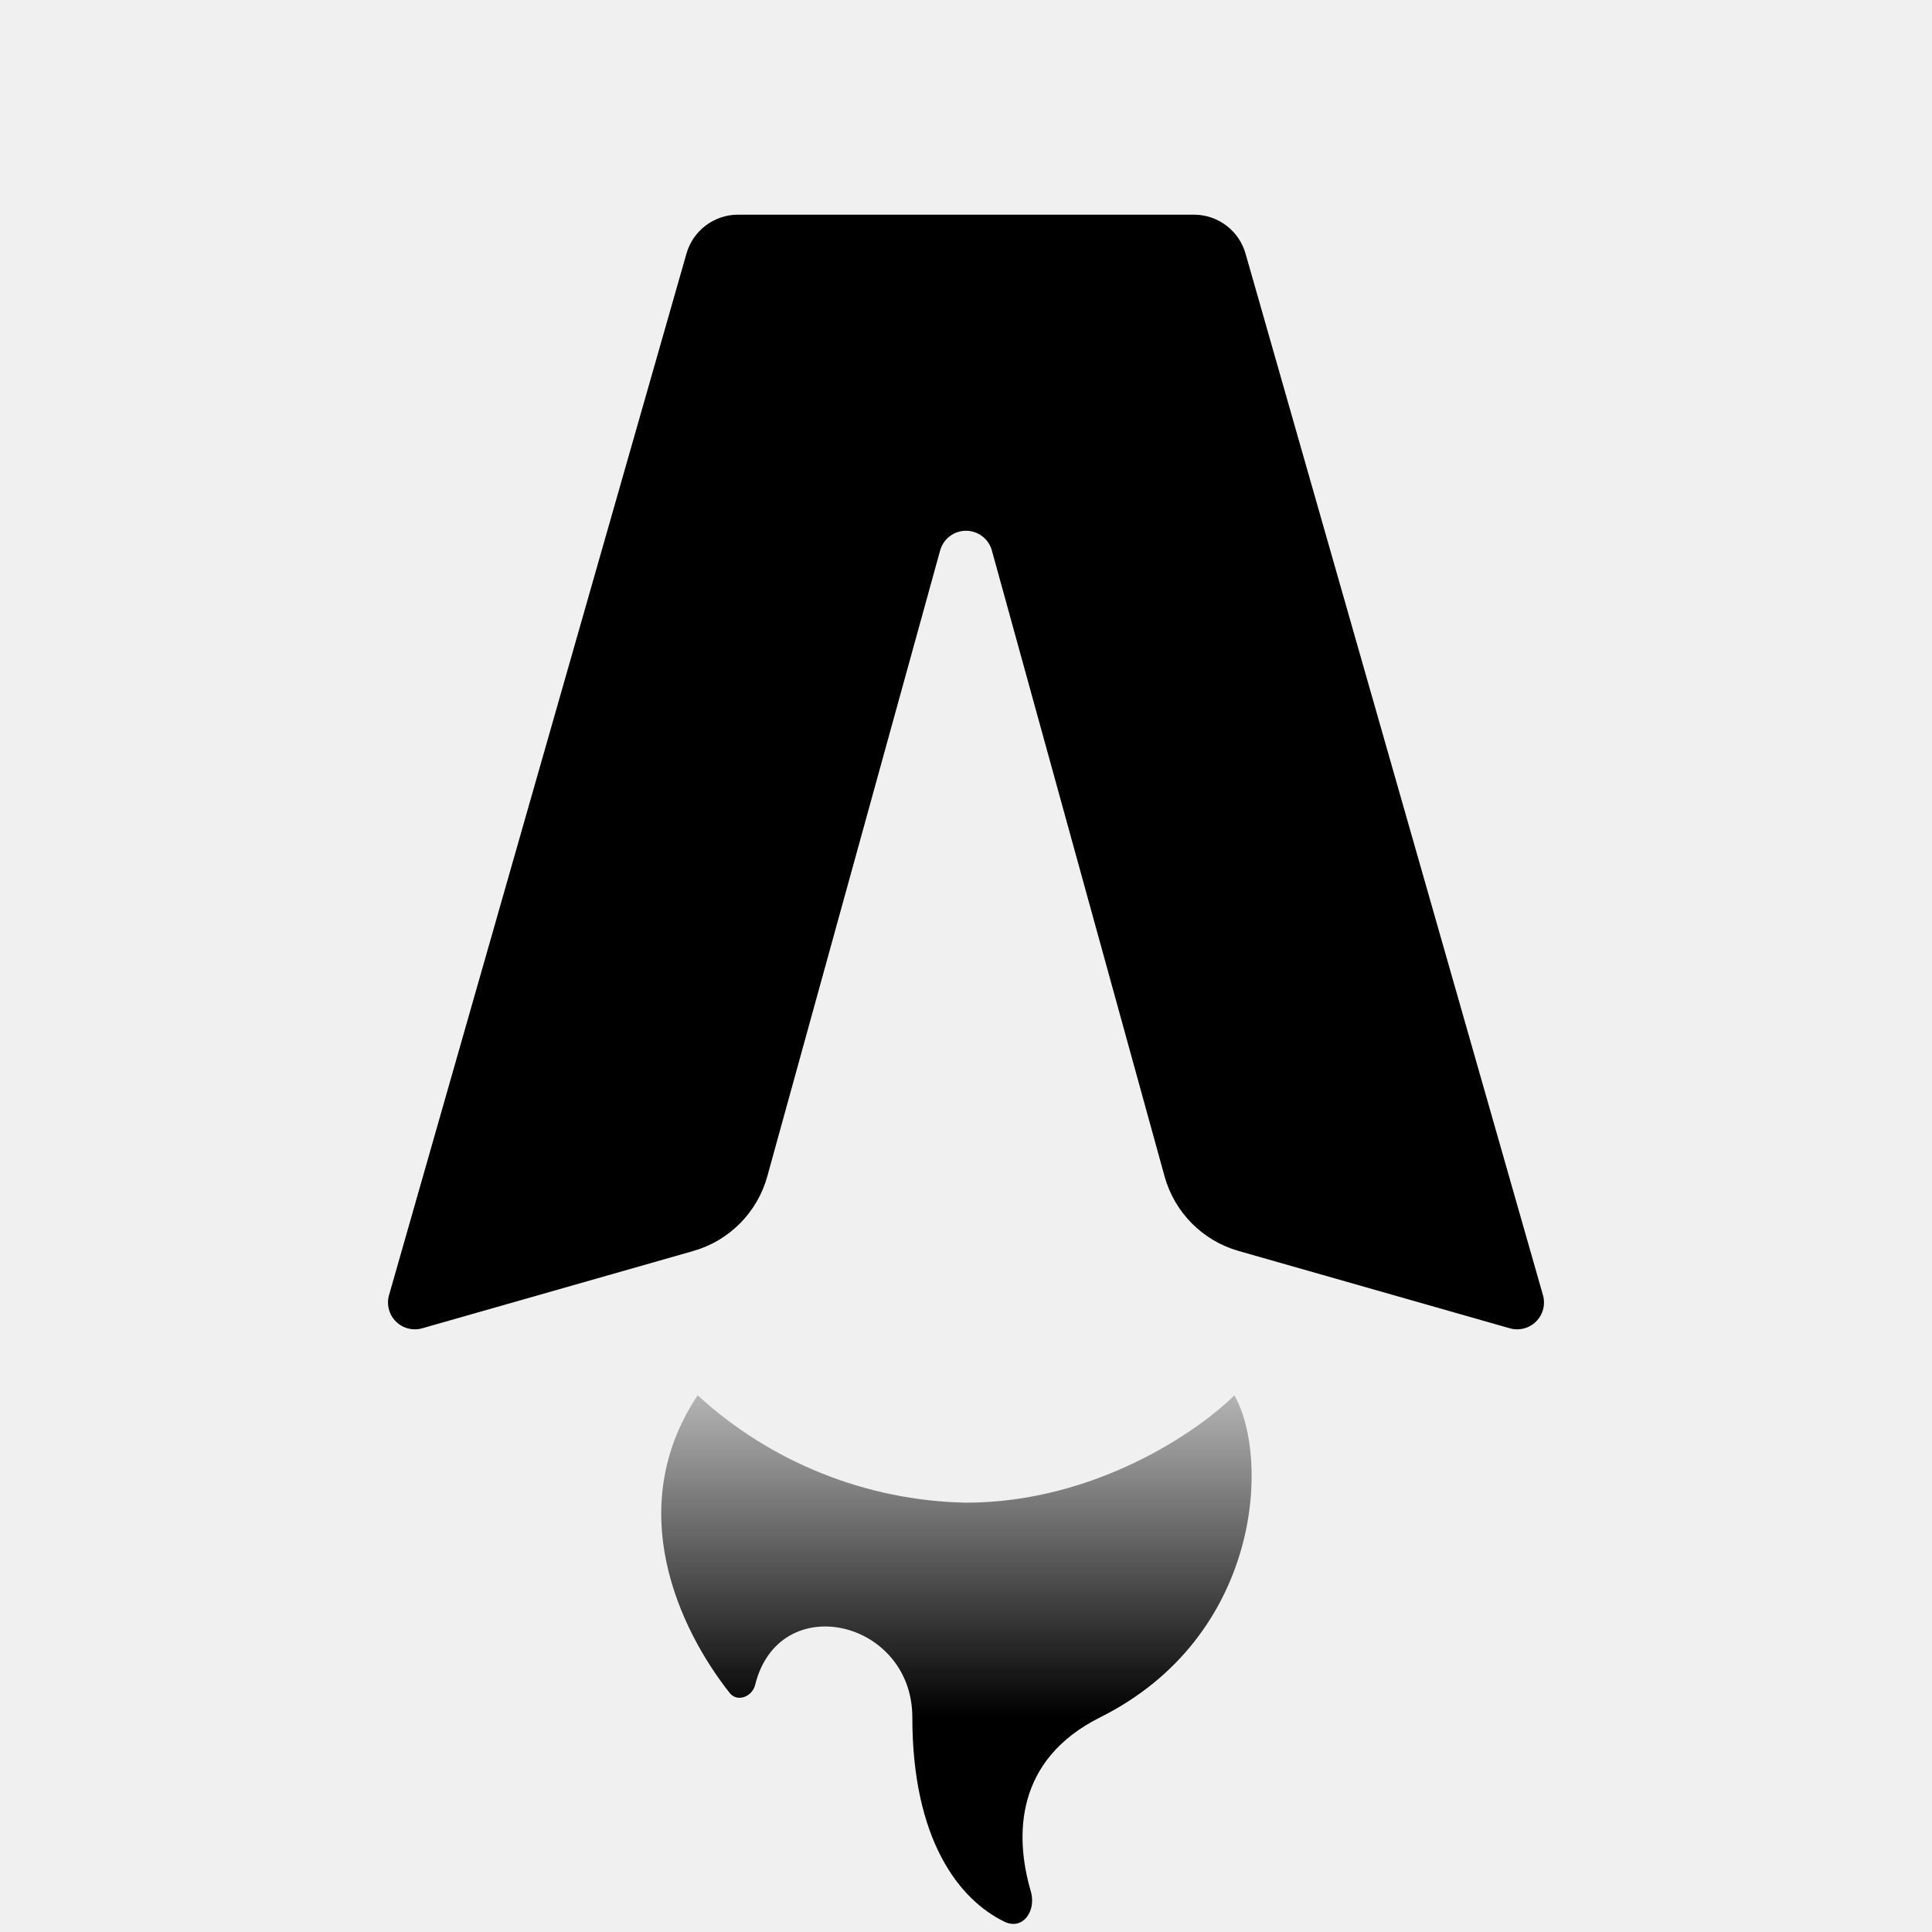
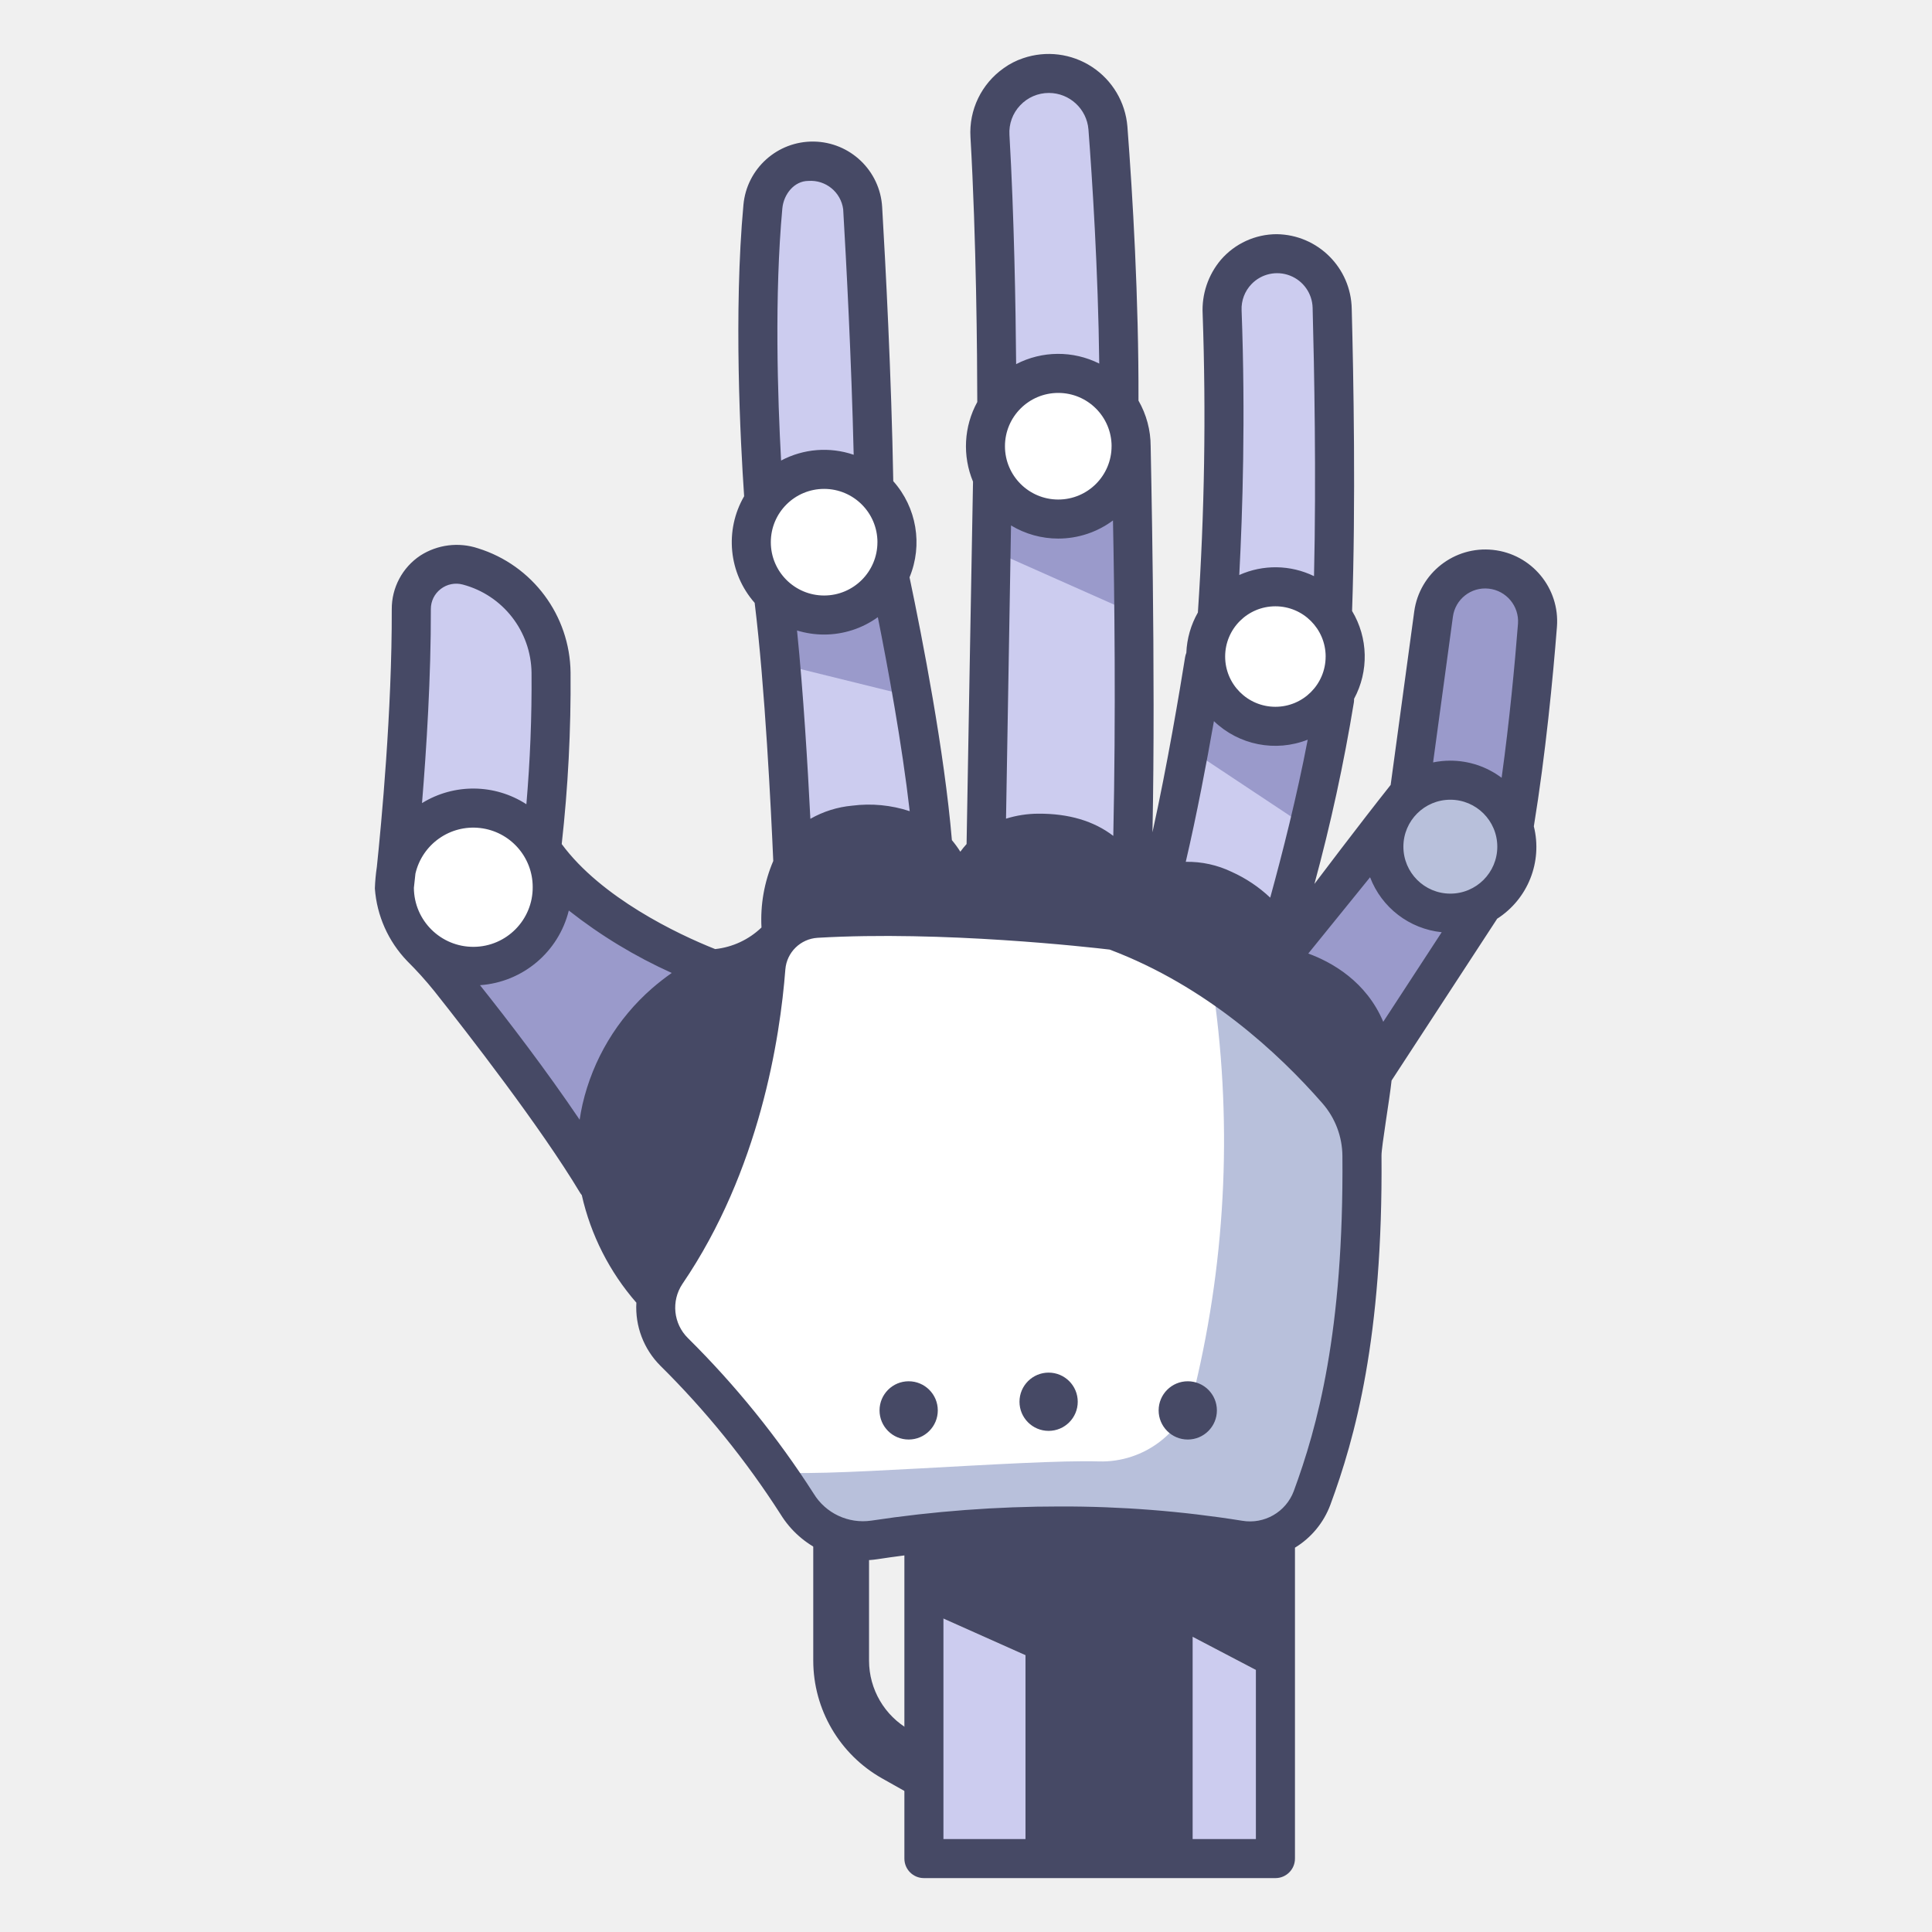
- <svg xmlns="http://www.w3.org/2000/svg" fill="none" viewBox="0 0 36 36">
-   <path fill="#000" d="M22.25 4h-8.5a1 1 0 0 0-.96.73l-5.54 19.4a.5.5 0 0 0 .62.62l5.05-1.44a2 2 0 0 0 1.38-1.4l3.22-11.66a.5.5 0 0 1 .96 0l3.22 11.67a2 2 0 0 0 1.38 1.39l5.05 1.44a.5.5 0 0 0 .62-.62l-5.54-19.4a1 1 0 0 0-.96-.73Z" />
-   <path fill="url(#gradient)" d="M18 28a7.63 7.63 0 0 1-5-2c-1.4 2.1-.35 4.35.6 5.55.14.17.41.07.47-.15.44-1.8 2.93-1.22 2.93.6 0 2.28.87 3.4 1.72 3.81.34.16.59-.2.49-.56-.31-1.05-.29-2.46 1.29-3.25 3-1.5 3.17-4.83 2.5-6-.67.67-2.6 2-5 2Z" />
-   <defs>
-     <linearGradient id="gradient" x1="16" x2="16" y1="32" y2="24" gradientUnits="userSpaceOnUse">
-       <stop stop-color="#000" />
-       <stop offset="1" stop-color="#000" stop-opacity="0" />
-     </linearGradient>
-   </defs>
-   <style>
-     @media (prefers-color-scheme:dark){:root{filter:invert(100%)}}
-   </style>
+ <svg xmlns="http://www.w3.org/2000/svg" viewBox="0 0 340 340">
+   <g id="Layer_2" data-name="Layer 2">
+     <path d="M167.074,318.909a4.886,4.886,0,0,1-2.4-.631l-9.421-5.3a23.823,23.823,0,0,1-12.133-20.74V265.081a4.909,4.909,0,0,1,9.818,0v27.162a13.993,13.993,0,0,0,7.126,12.182l9.421,5.3a4.909,4.909,0,0,1-2.409,9.188Z" style="fill:#464965" />
+     <rect x="181.803" y="264.269" width="26.743" height="62.81" style="fill:#464965" />
+     <polygon points="183.901 327.079 162.589 327.079 162.589 283.304 183.901 292.819 183.901 327.079" style="fill:#ccccef" />
+     <polygon points="224.452 327.079 206.448 327.079 206.448 286.252 224.452 295.683 224.452 327.079" style="fill:#ccccef" />
+     <polygon points="162.589 283.304 183.901 292.819 183.901 263.181 162.589 263.181 162.589 283.304" style="fill:#464965" />
+     <polygon points="224.452 295.683 224.452 263.181 206.448 263.181 206.448 286.252 224.452 295.683" style="fill:#464965" />
+     <path d="M175.416,74.969s.156-27.524-1.2-51.047a10.4,10.4,0,0,1,10.387-11h0a10.4,10.4,0,0,1,10.376,9.606c.92,12.073,2.249,33.664,1.878,53.84Z" style="fill:#ccccef" />
+     <path d="M224.744,44.644h0a9.692,9.692,0,0,1,9.688,9.435c.379,14.1.858,41.2-.3,61.462h-20.5a497.333,497.333,0,0,0,1.431-60.808A9.7,9.7,0,0,1,224.744,44.644Z" style="fill:#ccccef" />
+     <path d="M247.651,142.133l4.628-34.047a9.2,9.2,0,0,1,10.038-7.914h0a9.194,9.194,0,0,1,8.249,9.865c-.748,9.5-2.229,25.035-4.74,38.962Z" style="fill:#9a9acb" />
+     <path d="M209.255,131.827c-1.75,9.47-4.048,20.631-6.464,28.87l20.414,10.719s3.629-11.524,7.057-25.687C224.559,140.28,217.407,135.74,209.255,131.827Z" style="fill:#ccccef" />
+     <path d="M209.338,131.842l20.923,13.886a238.918,238.918,0,0,0,5.439-29.042l-23.23-3.836S210.688,124.145,209.338,131.842Z" style="fill:#9a9acb" />
+     <polygon points="221.319 173.351 246.61 142.133 263.68 155.074 239.692 191.829 221.319 173.351" style="fill:#9a9acb" />
+     <path d="M225.266,170s11.7,1.621,15.4,12.124c3.312,9.41-3.413,19.523-3.413,19.523l-15.93-12.475Z" style="fill:#464965" />
+     <path d="M194.167,167.035s7.155-17,21.173-10.468c14.944,6.961,10.433,20.819,6.848,25.535Z" style="fill:#464965" />
+     <circle cx="224.305" cy="115.394" r="12.424" style="fill:#fff" />
+     <circle cx="255.236" cy="148.999" r="11.698" style="fill:#b8c0db" />
+     <path d="M173.425,155.074l.992-58.29a78.1,78.1,0,0,1,25.131,11.169c.138,14.516.107,32.753-.49,50.14Z" style="fill:#ccccef" />
+     <path d="M174.417,96.784l25.13,11.169c-.158-16.621-.536-28.365-.536-28.365L174.69,80.76Z" style="fill:#9a9acb" />
+     <path d="M139.707,156.1s-.743-21-2.33-39.206a65.938,65.938,0,0,1,23.228,5.716c1.96,11.327,3.772,24.141,3.925,33.49Z" style="fill:#ccccef" />
+     <path d="M73.235,165.1s25.936,30.244,36.242,51.132l20.1-44.211s-22.5-6.87-34.7-21.642Z" style="fill:#9a9acb" />
+     <path d="M69.393,156.1s3.055-25.966,2.991-48.9a7.906,7.906,0,0,1,9.939-7.653h0a19.679,19.679,0,0,1,14.653,18.839,248.4,248.4,0,0,1-2.416,36.685Z" style="fill:#ccccef" />
+     <path d="M107.7,189.382a35.216,35.216,0,0,1,9.3-12.856c5.159-4.5,13.034-9.125,23.132-8.312,0,0,4.982,24.739-14.629,51.044C116.923,216.78,109.276,211.666,107.7,189.382Z" style="fill:#464965" />
+     <circle cx="83.288" cy="156.105" r="13.895" style="fill:#fff" />
+     <path d="M107.714,189.388a34.144,34.144,0,0,0-1.848,5.7c-4.625,20.424,10.923,34.209,10.923,34.209a89.854,89.854,0,0,0,10.858-13.078C115.206,212.409,109.914,198.733,107.714,189.388Z" style="fill:#464965" />
+     <path d="M137.6,165.1s-2.644-18.252,12.732-19.894c16.393-1.751,19.1,12.414,18.462,18.3Z" style="fill:#464965" />
+     <path d="M168.137,165.185s-.846-18.423,14.617-18.553c16.486-.139,17.793,14.223,16.583,20.021Z" style="fill:#464965" />
+     <path d="M134.788,170.327c-.9,11.732-4.376,34.372-17.534,53.693a10.973,10.973,0,0,0,1.379,13.89,166.086,166.086,0,0,1,17.807,20.966s44.361,18.1,76.561-2.565.278-83.752.278-83.752a67.791,67.791,0,0,0-30.821-10.142,296.957,296.957,0,0,0-38.763-.809A9.483,9.483,0,0,0,134.788,170.327Z" style="fill:#fff" />
+     <path d="M155.51,96.784l-20.06,3.379c.672,4.172,1.469,11.174,1.977,16.731l23.177,5.721C158.171,108.554,155.51,96.784,155.51,96.784Z" style="fill:#9a9acb" />
+     <path d="M134.726,91.613s-2.7-31.037-.47-55.242a8.818,8.818,0,0,1,7.516-7.933h0a8.8,8.8,0,0,1,10.045,8.192c.71,12.1,1.824,33.713,2.022,53.208Z" style="fill:#ccccef" />
+     <circle cx="145.036" cy="95.417" r="12.817" style="fill:#fff" />
+     <circle cx="186.241" cy="78.528" r="12.817" style="fill:#fff" />
+     <circle cx="159.91" cy="248.207" r="5.126" style="fill:#464965" />
+     <circle cx="184.539" cy="246.684" r="5.126" style="fill:#464965" />
+     <path d="M230.9,263.611c4.093-11.112,9.046-28.141,8.781-60.24a17.639,17.639,0,0,0-4.353-11.452,111.268,111.268,0,0,0-19.045-17.345c-.985-.7-1.992-1.364-3.011-2.007a186.534,186.534,0,0,1-3,71.65,16.883,16.883,0,0,1-16.914,12.969c-12.883-.4-52.255,3.137-56.927,1.692,1.319,1.871,2.606,3.8,3.831,5.773A13.585,13.585,0,0,0,153.86,271c12.71-1.955,37.249-4.391,64.207.02A11.625,11.625,0,0,0,230.9,263.611Z" style="fill:#b8c0db" />
+     <circle cx="209.027" cy="248.207" r="5.126" style="fill:#464965" />
+     <path d="M65.97,156.356a20.552,20.552,0,0,0,5.7,12.783,63.694,63.694,0,0,1,4.745,5.26c5.859,7.385,18.771,24,25.648,35.477a3.51,3.51,0,0,0,.322.443,43.25,43.25,0,0,0,9.606,18.933,14.5,14.5,0,0,0,4.212,11.084,152.666,152.666,0,0,1,21.146,26.122,17.031,17.031,0,0,0,17.042,7.939c1.424-.219,3.022-.446,4.766-.67v53.352a3.436,3.436,0,0,0,3.436,3.436h61.863a3.436,3.436,0,0,0,3.436-3.436V272.366a14.931,14.931,0,0,0,6.24-7.575c4.325-11.742,9.254-29.337,8.99-61.442-.012-1.535,1.435-9.953,1.772-13.2L263.4,161.8c.022-.035.034-.072.055-.106a15.005,15.005,0,0,0,6.475-16.273c2.08-12.741,3.359-26.126,4.066-35.114a12.635,12.635,0,0,0-25.116-2.684l-4.148,30.51c-5.42,6.819-13.415,17.425-13.415,17.425a317.425,317.425,0,0,0,6.946-31.975,3.406,3.406,0,0,0,.031-.6,15.619,15.619,0,0,0-.351-15.463c.666-18.973.255-41.246-.061-53.149a13.38,13.38,0,0,0-13.191-13.159,13.015,13.015,0,0,0-9.857,4.532,13.66,13.66,0,0,0-3.187,9.5,514.768,514.768,0,0,1-.835,52.483c0,.019,0,.037,0,.056a15.592,15.592,0,0,0-2.038,7.114,3.449,3.449,0,0,0-.214.746c-.931,5.825-3.1,18.844-5.745,30.825.589-28.3-.318-67.162-.318-67.932a16.131,16.131,0,0,0-2.143-8.035c.055-17.985-1.028-36.146-1.949-48.227a13.9,13.9,0,0,0-18.373-12.024,12.614,12.614,0,0,0-3.383,1.735,13.828,13.828,0,0,0-5.863,12.143c1.038,17.976,1.187,38.45,1.2,46.616a16.209,16.209,0,0,0-.751,14.018c-.025.16-1.133,63.775-1.133,63.775a16.9,16.9,0,0,0-1.1,1.35,18.059,18.059,0,0,0-1.484-2.035c-1.327-15.645-5.183-35.449-7.454-46.254A16.159,16.159,0,0,0,157.2,84.678c-.325-18.509-1.362-38.137-1.955-48.25a12.242,12.242,0,0,0-24.413-.373c-1.737,18.838-.531,41.679.124,51.274a16.143,16.143,0,0,0,1.852,18.763c1.814,14.693,2.888,36.512,3.273,45.426a26.135,26.135,0,0,0-2.072,11.705,13.913,13.913,0,0,1-8.149,3.8c-6.609-2.619-20.062-9.048-27.007-18.484a253.3,253.3,0,0,0,1.556-30.178,23.163,23.163,0,0,0-16.3-21.871,11.868,11.868,0,0,0-10.128,1.272,11.259,11.259,0,0,0-5.037,9.451c.05,17.858-1.836,37.8-2.626,45.356A33.143,33.143,0,0,0,65.97,156.356Zm27.777-.251a10.455,10.455,0,0,1-20.91.137c.045-.4.14-1.251.272-2.5A10.454,10.454,0,0,1,93.747,156.1Zm37.4,16.372a117.94,117.94,0,0,1-9.446,36.54c-5.7-4.988-8.747-12.968-10.338-19.163-.01-.039-.03-.072-.041-.111a31.914,31.914,0,0,1,7.934-10.628A30.466,30.466,0,0,1,131.151,172.477Zm23.266-77.06a9.381,9.381,0,1,1-9.381-9.38A9.392,9.392,0,0,1,154.417,95.417Zm-9.381,16.253a16.144,16.144,0,0,0,9.452-3.057c1.767,8.841,4.246,22.253,5.611,34.141a22.99,22.99,0,0,0-10.131-.97,18.186,18.186,0,0,0-7.352,2.315c-.457-9.092-1.233-22.165-2.348-33.145A16.193,16.193,0,0,0,145.036,111.67Zm5.661,36.947c4.429-.47,7.922.357,10.39,2.467a12.845,12.845,0,0,1,3.887,6.9c-6.97-.217-14.388-.224-21.479.192a12.863,12.863,0,0,0-2.4.374C141.757,154.037,144.065,149.326,150.7,148.617Zm44.925-70.089a9.381,9.381,0,1,1-9.381-9.381A9.391,9.391,0,0,1,195.622,78.528Zm-9.381,16.253a16.142,16.142,0,0,0,9.629-3.19c.259,12.851.518,34.091.055,55.512-3.419-2.621-7.837-3.941-13.2-3.907a19.207,19.207,0,0,0-5.677.876l.879-51.6A16.124,16.124,0,0,0,186.241,94.781Zm47.053,20.76a8.842,8.842,0,1,1-8.842-8.842A8.853,8.853,0,0,1,233.294,115.541Zm-19.662,11.366a15.588,15.588,0,0,0,16.509,3.265c-1.905,9.97-4.482,20.1-6.6,27.8a24.521,24.521,0,0,0-6.748-4.523,17.946,17.946,0,0,0-8.114-1.783C210.613,143.372,212.352,134.186,213.632,126.907ZM263.5,149a8.263,8.263,0,1,1-8.263-8.262A8.272,8.272,0,0,1,263.5,149Zm-9.784,15.057-10.286,15.761c-2.987-7.091-9.026-10.478-13.195-12.012l10.875-13.423A15.156,15.156,0,0,0,253.715,164.056Zm-50.728-3.2c3.318-2.656,6.9-3.043,10.9-1.176s6.58,4.373,7.613,7.436a12.352,12.352,0,0,1,.039,7.06C216.183,170.044,202.987,160.858,202.987,160.858Zm-20.2-10.79c4.524-.011,7.941,1.163,10.191,3.568a12.527,12.527,0,0,1,3.032,6.64c-2.344-.281-11.728-1.349-23.529-1.975C174.05,152.885,177.5,150.112,182.783,150.068Zm-74.325,52.048a35.478,35.478,0,0,0,10.1,13.19q-1.753,3.19-3.83,6.3A33.306,33.306,0,0,1,108.458,202.116Zm57.567,70.846c4.3-.408,9.153-.741,14.44-.891v51.572h-14.44Zm36.987,50.681H187.337V271.988c4.972.019,10.227.214,15.675.66Zm18,0H209.884v-50.3c2.513.3,11.132,1.234,11.132,1.234Zm6.663-61.227a8.224,8.224,0,0,1-9.065,5.214,199.514,199.514,0,0,0-32.076-2.515,221.865,221.865,0,0,0-33.2,2.49,10.159,10.159,0,0,1-10.158-4.77,159.627,159.627,0,0,0-22.119-27.352,7.523,7.523,0,0,1-.971-9.528c13.594-19.962,17.187-43.255,18.119-55.363a6.065,6.065,0,0,1,5.685-5.554c21.876-1.287,47.894,1.66,51.39,2.074,17.018,6.417,29.747,18.241,37.448,27.062a14.227,14.227,0,0,1,3.509,9.231C236.5,234.4,231.8,251.222,227.679,262.416Zm10.235-72.761a118.989,118.989,0,0,0-10.7-10.778,24.121,24.121,0,0,0,1.312-4.376,15.023,15.023,0,0,1,8.9,8.763,14.332,14.332,0,0,1,.582,6.5C237.972,189.73,237.945,189.69,237.914,189.655Zm17.77-81.107a5.731,5.731,0,0,1,6.288-4.957,5.791,5.791,0,0,1,5.168,6.177c-.559,7.111-1.482,17.01-2.88,27.11a15.03,15.03,0,0,0-9.024-3.013,15.181,15.181,0,0,0-3.035.306ZM220.25,49.992A6.25,6.25,0,0,1,231,54.172c.283,10.531.654,29.668.244,47.219a15.547,15.547,0,0,0-13.153-.2C218.679,90.1,219.2,73.3,218.5,54.6A6.247,6.247,0,0,1,220.25,49.992Zm-40.719-31.45a6.907,6.907,0,0,1,5.07-2.185,7,7,0,0,1,6.948,6.431c.66,8.658,1.706,24.672,1.9,41.194a16.093,16.093,0,0,0-14.626.1c-.082-10.094-.349-26-1.178-40.361A6.9,6.9,0,0,1,179.531,18.542ZM137.678,36.685c.23-2.5,2.09-4.846,4.584-4.846a5.761,5.761,0,0,1,6.125,4.992c.54,9.194,1.448,26.291,1.847,43.2a16.1,16.1,0,0,0-12.775,1.018C136.853,69.975,136.273,51.927,137.678,36.685ZM114.741,173.938a38.628,38.628,0,0,0-12.226,20.394c-.208.92-.371,1.825-.508,2.72-5.9-8.732-12.489-17.336-17.535-23.676A17.341,17.341,0,0,0,100.1,160.238a87.187,87.187,0,0,0,18.117,10.986A43.131,43.131,0,0,0,114.741,173.938ZM77.555,103.655a4.448,4.448,0,0,1,3.887-.784,16.276,16.276,0,0,1,12.1,15.545c.062,7.734-.252,15.48-.908,23.116a17.193,17.193,0,0,0-18.366-.2c.785-9.56,1.587-22.29,1.554-34.143A4.419,4.419,0,0,1,77.555,103.655Z" style="fill:#464965" />
+   </g>
</svg>
